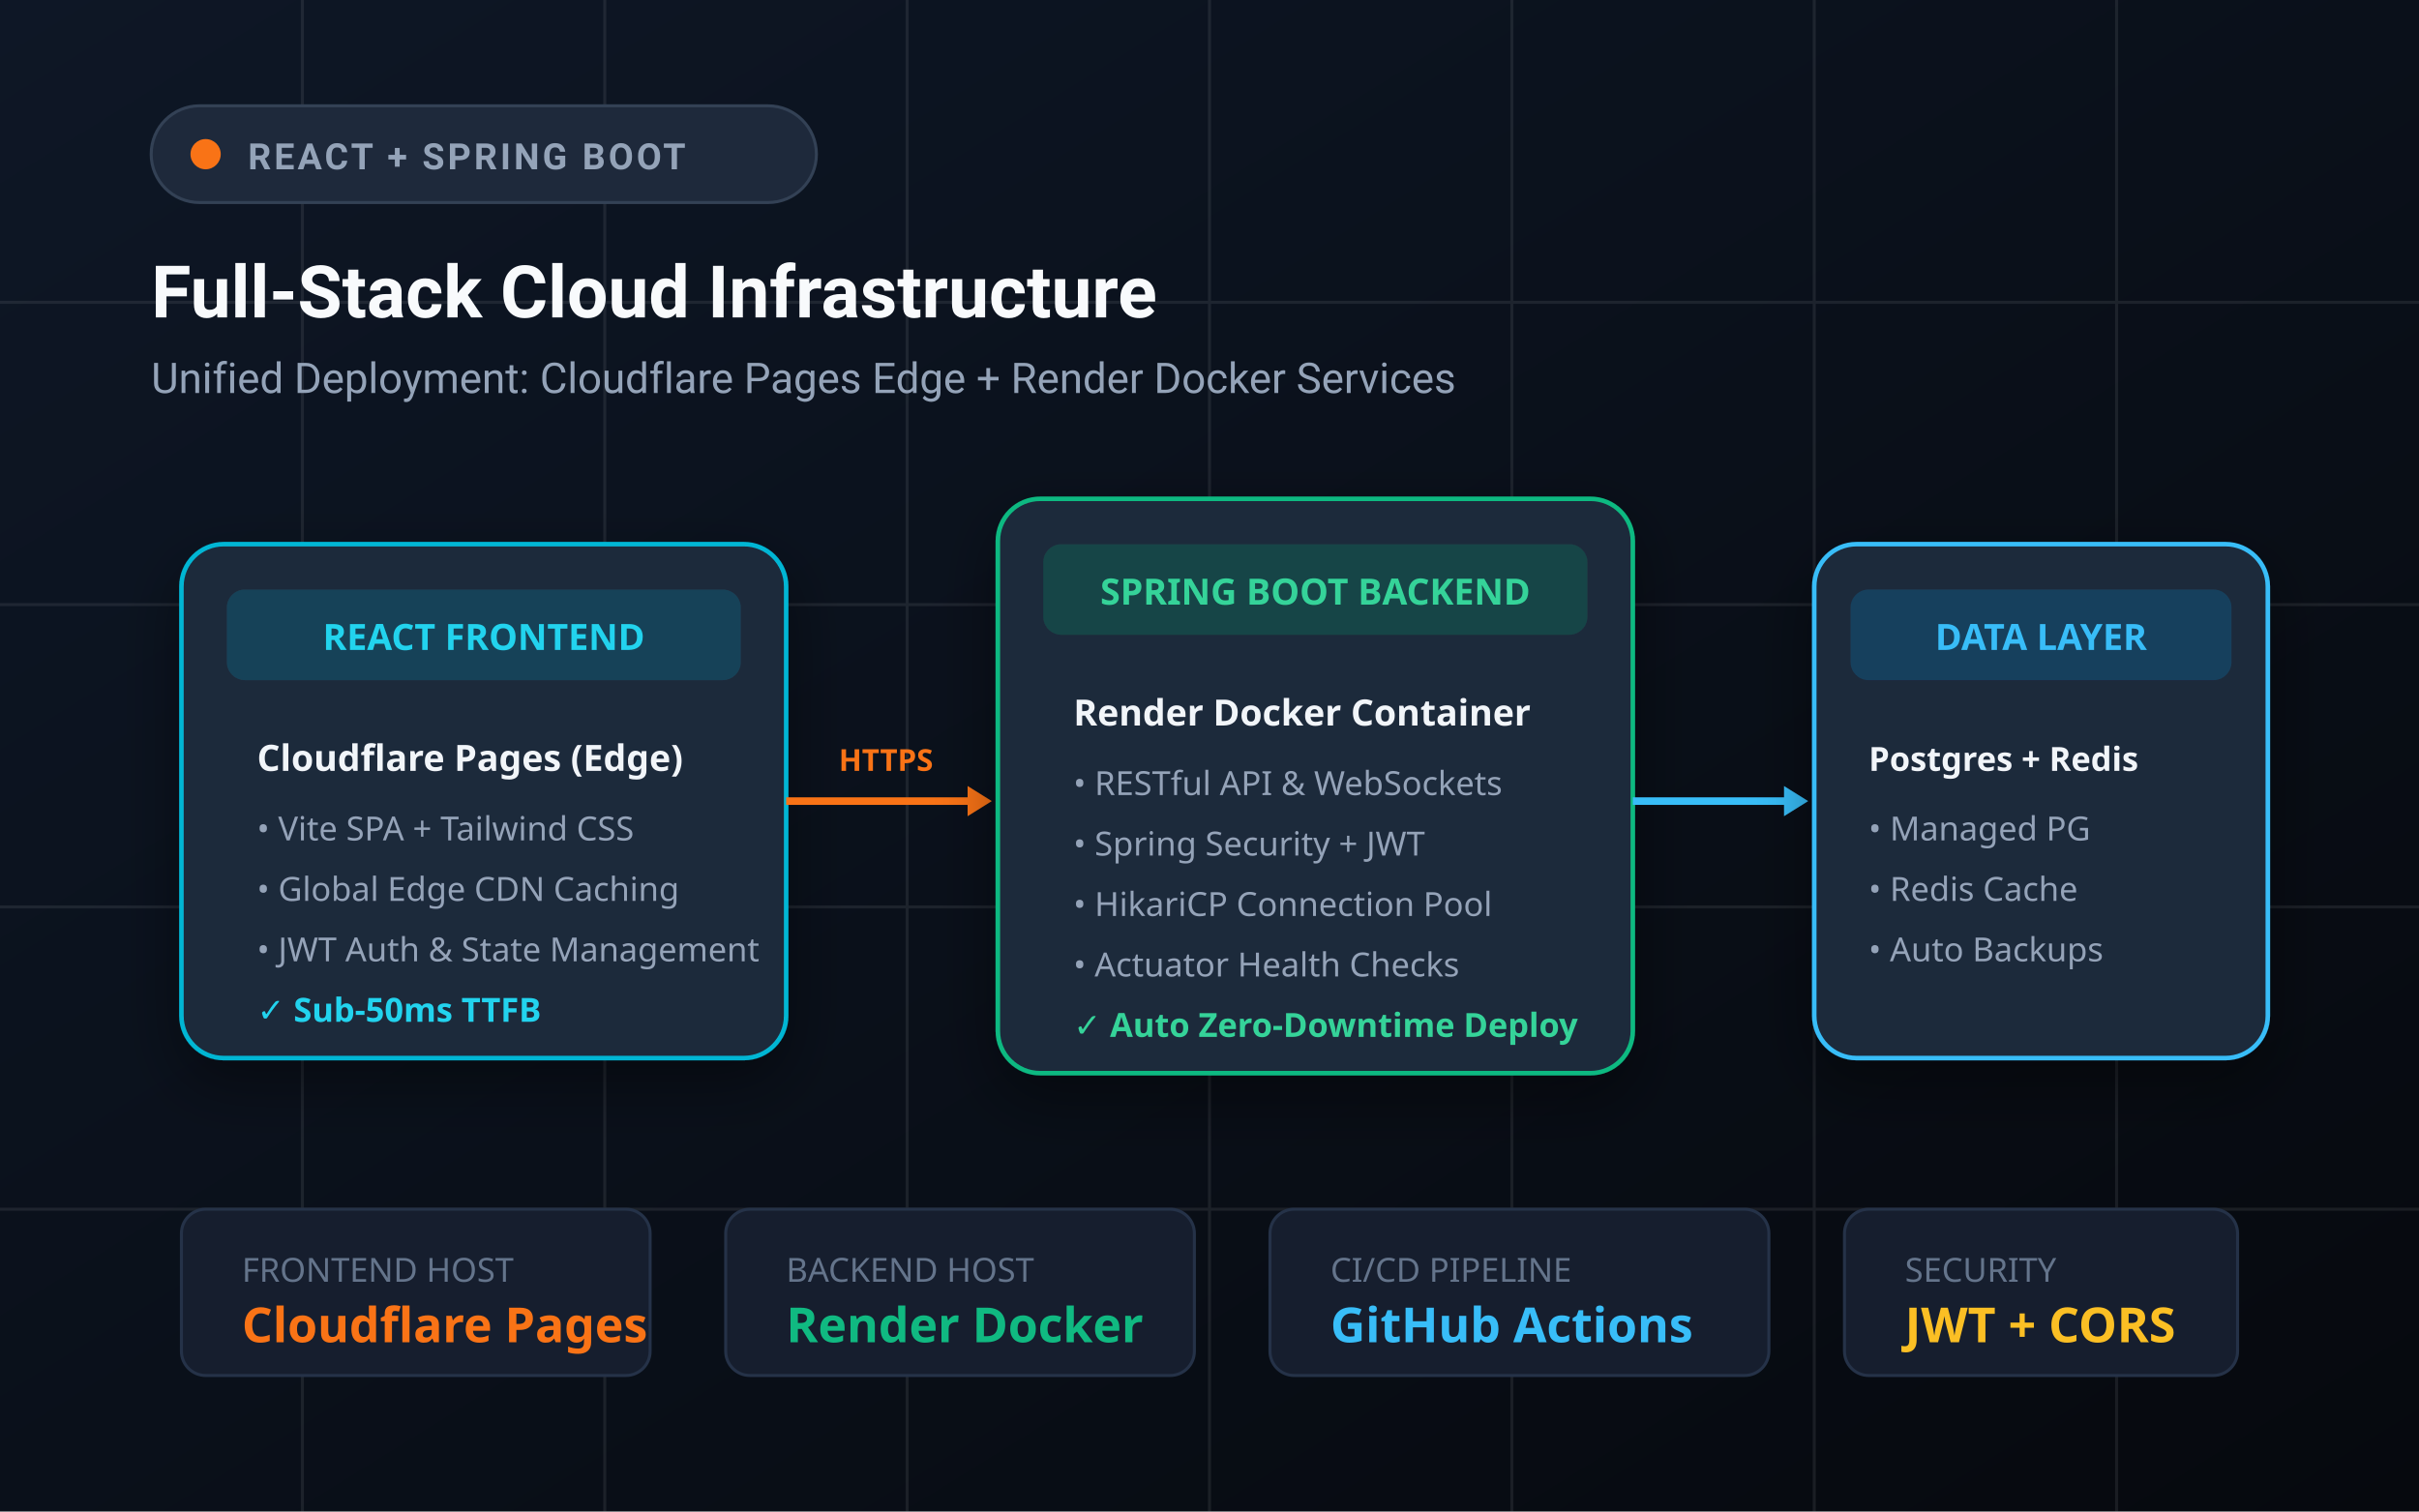
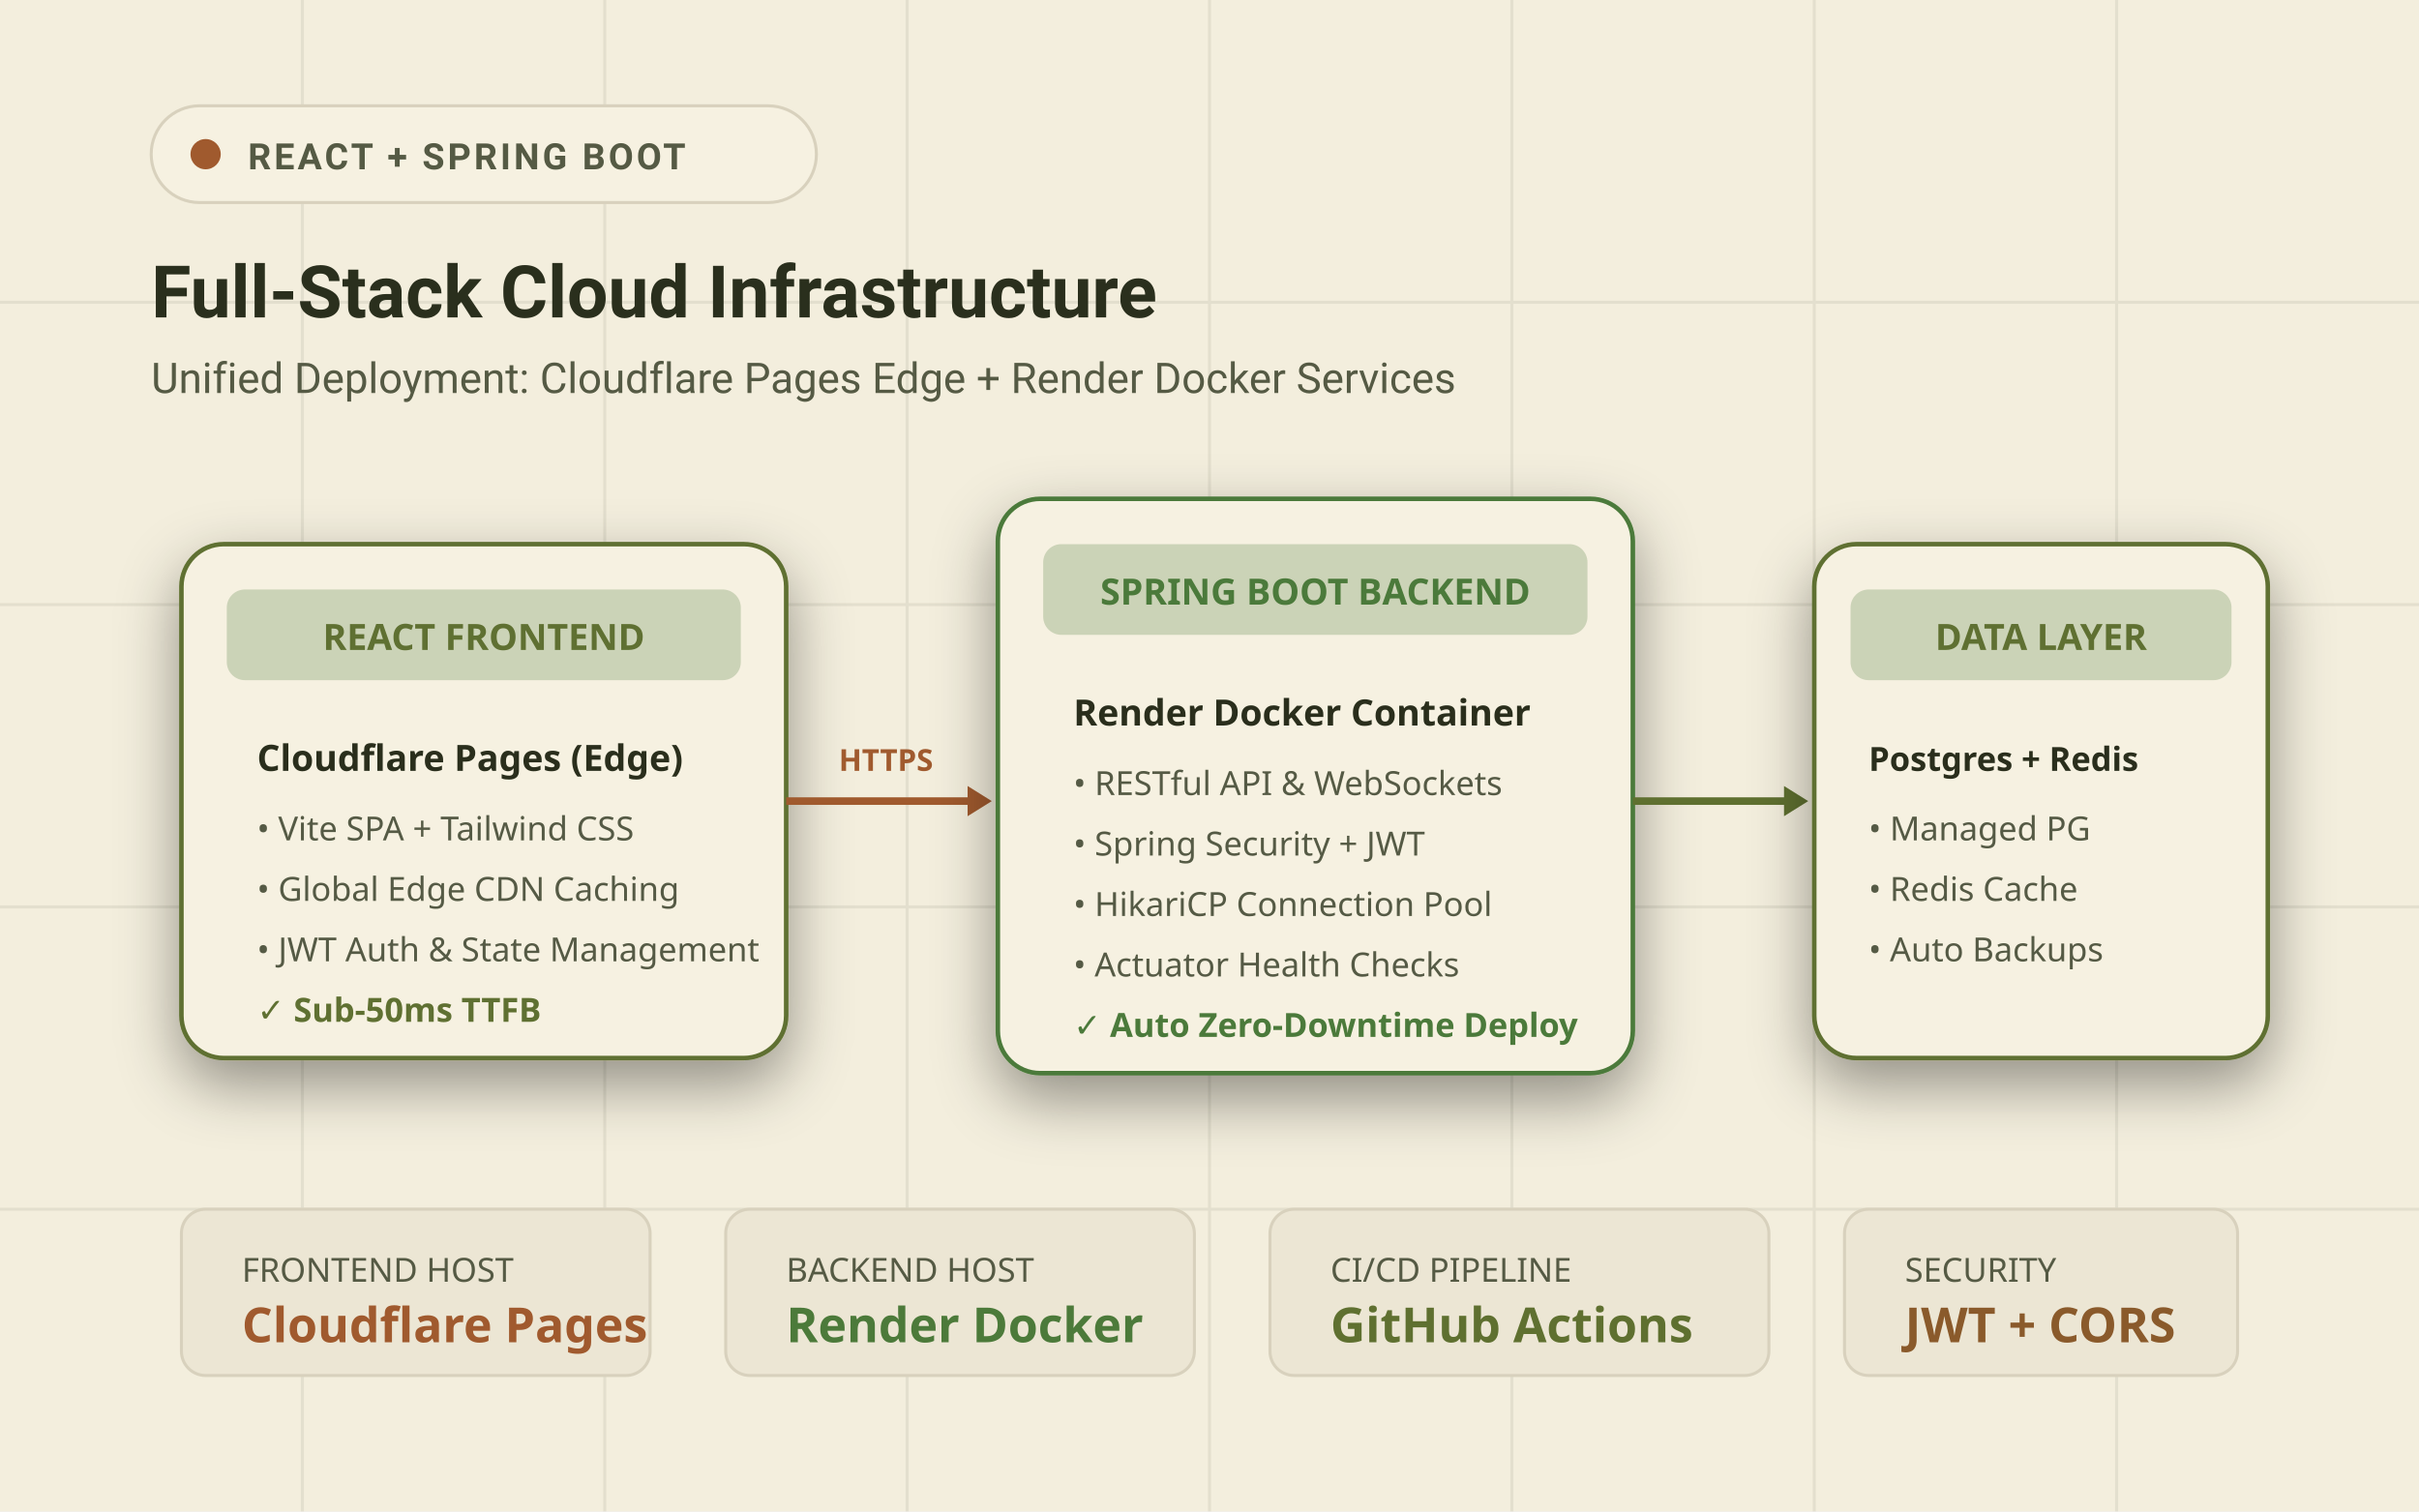
<svg xmlns="http://www.w3.org/2000/svg" viewBox="0 0 800 500" width="100%" height="100%">
  <defs>
    <linearGradient id="fs-bg" x1="0%" y1="0%" x2="100%" y2="100%">
-       <stop offset="0%" stop-color="#0e1726" />
-       <stop offset="100%" stop-color="#06090e" />
+       <stop offset="0%" stop-color="#f3eedd" />
+       <stop offset="100%" stop-color="#f3eedd" />
    </linearGradient>
    <filter id="fs-shadow" x="-20%" y="-20%" width="140%" height="140%">
      <feDropShadow dx="0" dy="8" stdDeviation="10" flood-color="#000" flood-opacity="0.4" />
    </filter>
  </defs>
  <rect width="800" height="500" fill="url(#fs-bg)" />
-   <g opacity="0.08" stroke="#ffffff" stroke-width="1">
+   <g opacity="0.08" stroke="#2a2f1d" stroke-width="1">
    <line x1="100" y1="0" x2="100" y2="500" />
    <line x1="200" y1="0" x2="200" y2="500" />
    <line x1="300" y1="0" x2="300" y2="500" />
    <line x1="400" y1="0" x2="400" y2="500" />
    <line x1="500" y1="0" x2="500" y2="500" />
    <line x1="600" y1="0" x2="600" y2="500" />
    <line x1="700" y1="0" x2="700" y2="500" />
    <line x1="0" y1="100" x2="800" y2="100" />
    <line x1="0" y1="200" x2="800" y2="200" />
    <line x1="0" y1="300" x2="800" y2="300" />
    <line x1="0" y1="400" x2="800" y2="400" />
  </g>
-   <rect x="50" y="35" width="220" height="32" rx="16" fill="#1e293b" stroke="#334155" />
-   <circle cx="68" cy="51" r="5" fill="#f97316" />
-   <text x="82" y="56" fill="#94a3b8" font-family="'Segoe UI', Roboto, sans-serif" font-size="12" font-weight="600" letter-spacing="1">REACT + SPRING BOOT</text>
-   <text x="50" y="105" fill="#f8fafc" font-family="'Segoe UI', Roboto, sans-serif" font-size="24" font-weight="700">Full-Stack Cloud Infrastructure</text>
-   <text x="50" y="130" fill="#94a3b8" font-family="'Segoe UI', Roboto, sans-serif" font-size="14">Unified Deployment: Cloudflare Pages Edge + Render Docker Services</text>
+   <rect x="50" y="35" width="220" height="32" rx="16" fill="#f6f1e1" stroke="#d8d1bd" />
+   <circle cx="68" cy="51" r="5" fill="#a05a2e" />
+   <text x="82" y="56" fill="#555a44" font-family="'Segoe UI', Roboto, sans-serif" font-size="12" font-weight="600" letter-spacing="1">REACT + SPRING BOOT</text>
+   <text x="50" y="105" fill="#2a2f1d" font-family="'Segoe UI', Roboto, sans-serif" font-size="24" font-weight="700">Full-Stack Cloud Infrastructure</text>
+   <text x="50" y="130" fill="#555a44" font-family="'Segoe UI', Roboto, sans-serif" font-size="14">Unified Deployment: Cloudflare Pages Edge + Render Docker Services</text>
  <g transform="translate(60, 180)" filter="url(#fs-shadow)">
-     <rect width="200" height="170" rx="14" fill="#1e293b" stroke="#06b6d4" stroke-width="1.5" />
-     <rect x="15" y="15" width="170" height="30" rx="6" fill="#0891b2" fill-opacity="0.25" />
-     <text x="100" y="35" fill="#22d3ee" font-family="'Segoe UI', sans-serif" font-size="12" font-weight="700" text-anchor="middle">REACT FRONTEND</text>
-     <text x="25" y="75" fill="#f1f5f9" font-family="'Segoe UI', sans-serif" font-size="12" font-weight="600">Cloudflare Pages (Edge)</text>
-     <text x="25" y="98" fill="#94a3b8" font-family="'Segoe UI', sans-serif" font-size="11">• Vite SPA + Tailwind CSS</text>
-     <text x="25" y="118" fill="#94a3b8" font-family="'Segoe UI', sans-serif" font-size="11">• Global Edge CDN Caching</text>
-     <text x="25" y="138" fill="#94a3b8" font-family="'Segoe UI', sans-serif" font-size="11">• JWT Auth &amp; State Management</text>
-     <text x="25" y="158" fill="#22d3ee" font-family="'Segoe UI', sans-serif" font-size="11" font-weight="600">✓ Sub-50ms TTFB</text>
+     <rect width="200" height="170" rx="14" fill="#f6f1e1" stroke="#5f7030" stroke-width="1.5" />
+     <rect x="15" y="15" width="170" height="30" rx="6" fill="#4c7a3a" fill-opacity="0.25" />
+     <text x="100" y="35" fill="#5f7030" font-family="'Segoe UI', sans-serif" font-size="12" font-weight="700" text-anchor="middle">REACT FRONTEND</text>
+     <text x="25" y="75" fill="#2a2f1d" font-family="'Segoe UI', sans-serif" font-size="12" font-weight="600">Cloudflare Pages (Edge)</text>
+     <text x="25" y="98" fill="#555a44" font-family="'Segoe UI', sans-serif" font-size="11">• Vite SPA + Tailwind CSS</text>
+     <text x="25" y="118" fill="#555a44" font-family="'Segoe UI', sans-serif" font-size="11">• Global Edge CDN Caching</text>
+     <text x="25" y="138" fill="#555a44" font-family="'Segoe UI', sans-serif" font-size="11">• JWT Auth &amp; State Management</text>
+     <text x="25" y="158" fill="#5f7030" font-family="'Segoe UI', sans-serif" font-size="11" font-weight="600">✓ Sub-50ms TTFB</text>
  </g>
-   <path d="M260 265 L 325 265" stroke="#f97316" stroke-width="2.5" />
-   <polygon points="328,265 320,260 320,270" fill="#f97316" />
-   <text x="293" y="255" fill="#f97316" font-family="'Segoe UI', sans-serif" font-size="10" font-weight="600" text-anchor="middle">HTTPS</text>
+   <path d="M260 265 L 325 265" stroke="#a05a2e" stroke-width="2.5" />
+   <polygon points="328,265 320,260 320,270" fill="#a05a2e" />
+   <text x="293" y="255" fill="#a05a2e" font-family="'Segoe UI', sans-serif" font-size="10" font-weight="600" text-anchor="middle">HTTPS</text>
  <g transform="translate(330, 165)" filter="url(#fs-shadow)">
-     <rect width="210" height="190" rx="14" fill="#1e293b" stroke="#10b981" stroke-width="1.5" />
-     <rect x="15" y="15" width="180" height="30" rx="6" fill="#059669" fill-opacity="0.25" />
-     <text x="105" y="35" fill="#34d399" font-family="'Segoe UI', sans-serif" font-size="12" font-weight="700" text-anchor="middle">SPRING BOOT BACKEND</text>
-     <text x="25" y="75" fill="#f1f5f9" font-family="'Segoe UI', sans-serif" font-size="12" font-weight="600">Render Docker Container</text>
-     <text x="25" y="98" fill="#94a3b8" font-family="'Segoe UI', sans-serif" font-size="11">• RESTful API &amp; WebSockets</text>
-     <text x="25" y="118" fill="#94a3b8" font-family="'Segoe UI', sans-serif" font-size="11">• Spring Security + JWT</text>
-     <text x="25" y="138" fill="#94a3b8" font-family="'Segoe UI', sans-serif" font-size="11">• HikariCP Connection Pool</text>
-     <text x="25" y="158" fill="#94a3b8" font-family="'Segoe UI', sans-serif" font-size="11">• Actuator Health Checks</text>
-     <text x="25" y="178" fill="#34d399" font-family="'Segoe UI', sans-serif" font-size="11" font-weight="600">✓ Auto Zero-Downtime Deploy</text>
+     <rect width="210" height="190" rx="14" fill="#f6f1e1" stroke="#4c7a3a" stroke-width="1.5" />
+     <rect x="15" y="15" width="180" height="30" rx="6" fill="#4c7a3a" fill-opacity="0.25" />
+     <text x="105" y="35" fill="#4c7a3a" font-family="'Segoe UI', sans-serif" font-size="12" font-weight="700" text-anchor="middle">SPRING BOOT BACKEND</text>
+     <text x="25" y="75" fill="#2a2f1d" font-family="'Segoe UI', sans-serif" font-size="12" font-weight="600">Render Docker Container</text>
+     <text x="25" y="98" fill="#555a44" font-family="'Segoe UI', sans-serif" font-size="11">• RESTful API &amp; WebSockets</text>
+     <text x="25" y="118" fill="#555a44" font-family="'Segoe UI', sans-serif" font-size="11">• Spring Security + JWT</text>
+     <text x="25" y="138" fill="#555a44" font-family="'Segoe UI', sans-serif" font-size="11">• HikariCP Connection Pool</text>
+     <text x="25" y="158" fill="#555a44" font-family="'Segoe UI', sans-serif" font-size="11">• Actuator Health Checks</text>
+     <text x="25" y="178" fill="#4c7a3a" font-family="'Segoe UI', sans-serif" font-size="11" font-weight="600">✓ Auto Zero-Downtime Deploy</text>
  </g>
-   <path d="M540 265 L 595 265" stroke="#38bdf8" stroke-width="2.5" />
-   <polygon points="598,265 590,260 590,270" fill="#38bdf8" />
+   <path d="M540 265 L 595 265" stroke="#5f7030" stroke-width="2.5" />
+   <polygon points="598,265 590,260 590,270" fill="#5f7030" />
  <g transform="translate(600, 180)" filter="url(#fs-shadow)">
-     <rect width="150" height="170" rx="14" fill="#1e293b" stroke="#38bdf8" stroke-width="1.5" />
-     <rect x="12" y="15" width="126" height="30" rx="6" fill="#0284c7" fill-opacity="0.25" />
-     <text x="75" y="35" fill="#38bdf8" font-family="'Segoe UI', sans-serif" font-size="12" font-weight="700" text-anchor="middle">DATA LAYER</text>
-     <text x="18" y="75" fill="#f1f5f9" font-family="'Segoe UI', sans-serif" font-size="11" font-weight="600">Postgres + Redis</text>
-     <text x="18" y="98" fill="#94a3b8" font-family="'Segoe UI', sans-serif" font-size="11">• Managed PG</text>
-     <text x="18" y="118" fill="#94a3b8" font-family="'Segoe UI', sans-serif" font-size="11">• Redis Cache</text>
-     <text x="18" y="138" fill="#94a3b8" font-family="'Segoe UI', sans-serif" font-size="11">• Auto Backups</text>
+     <rect width="150" height="170" rx="14" fill="#f6f1e1" stroke="#5f7030" stroke-width="1.5" />
+     <rect x="12" y="15" width="126" height="30" rx="6" fill="#4c7a3a" fill-opacity="0.25" />
+     <text x="75" y="35" fill="#5f7030" font-family="'Segoe UI', sans-serif" font-size="12" font-weight="700" text-anchor="middle">DATA LAYER</text>
+     <text x="18" y="75" fill="#2a2f1d" font-family="'Segoe UI', sans-serif" font-size="11" font-weight="600">Postgres + Redis</text>
+     <text x="18" y="98" fill="#555a44" font-family="'Segoe UI', sans-serif" font-size="11">• Managed PG</text>
+     <text x="18" y="118" fill="#555a44" font-family="'Segoe UI', sans-serif" font-size="11">• Redis Cache</text>
+     <text x="18" y="138" fill="#555a44" font-family="'Segoe UI', sans-serif" font-size="11">• Auto Backups</text>
  </g>
  <g transform="translate(60, 400)">
-     <rect width="155" height="55" rx="8" fill="#161e2e" stroke="#253248" />
-     <text x="20" y="24" fill="#64748b" font-family="'Segoe UI', sans-serif" font-size="11">FRONTEND HOST</text>
-     <text x="20" y="44" fill="#f97316" font-family="'Segoe UI', sans-serif" font-size="16" font-weight="700">Cloudflare Pages</text>
+     <rect width="155" height="55" rx="8" fill="#ece6d4" stroke="#d8d1bd" />
+     <text x="20" y="24" fill="#555a44" font-family="'Segoe UI', sans-serif" font-size="11">FRONTEND HOST</text>
+     <text x="20" y="44" fill="#a05a2e" font-family="'Segoe UI', sans-serif" font-size="16" font-weight="700">Cloudflare Pages</text>
  </g>
  <g transform="translate(240, 400)">
-     <rect width="155" height="55" rx="8" fill="#161e2e" stroke="#253248" />
-     <text x="20" y="24" fill="#64748b" font-family="'Segoe UI', sans-serif" font-size="11">BACKEND HOST</text>
-     <text x="20" y="44" fill="#10b981" font-family="'Segoe UI', sans-serif" font-size="16" font-weight="700">Render Docker</text>
+     <rect width="155" height="55" rx="8" fill="#ece6d4" stroke="#d8d1bd" />
+     <text x="20" y="24" fill="#555a44" font-family="'Segoe UI', sans-serif" font-size="11">BACKEND HOST</text>
+     <text x="20" y="44" fill="#4c7a3a" font-family="'Segoe UI', sans-serif" font-size="16" font-weight="700">Render Docker</text>
  </g>
  <g transform="translate(420, 400)">
-     <rect width="165" height="55" rx="8" fill="#161e2e" stroke="#253248" />
-     <text x="20" y="24" fill="#64748b" font-family="'Segoe UI', sans-serif" font-size="11">CI/CD PIPELINE</text>
-     <text x="20" y="44" fill="#38bdf8" font-family="'Segoe UI', sans-serif" font-size="16" font-weight="700">GitHub Actions</text>
+     <rect width="165" height="55" rx="8" fill="#ece6d4" stroke="#d8d1bd" />
+     <text x="20" y="24" fill="#555a44" font-family="'Segoe UI', sans-serif" font-size="11">CI/CD PIPELINE</text>
+     <text x="20" y="44" fill="#5f7030" font-family="'Segoe UI', sans-serif" font-size="16" font-weight="700">GitHub Actions</text>
  </g>
  <g transform="translate(610, 400)">
-     <rect width="130" height="55" rx="8" fill="#161e2e" stroke="#253248" />
-     <text x="20" y="24" fill="#64748b" font-family="'Segoe UI', sans-serif" font-size="11">SECURITY</text>
-     <text x="20" y="44" fill="#fbbf24" font-family="'Segoe UI', sans-serif" font-size="16" font-weight="700">JWT + CORS</text>
+     <rect width="130" height="55" rx="8" fill="#ece6d4" stroke="#d8d1bd" />
+     <text x="20" y="24" fill="#555a44" font-family="'Segoe UI', sans-serif" font-size="11">SECURITY</text>
+     <text x="20" y="44" fill="#8a5a2b" font-family="'Segoe UI', sans-serif" font-size="16" font-weight="700">JWT + CORS</text>
  </g>
</svg>
